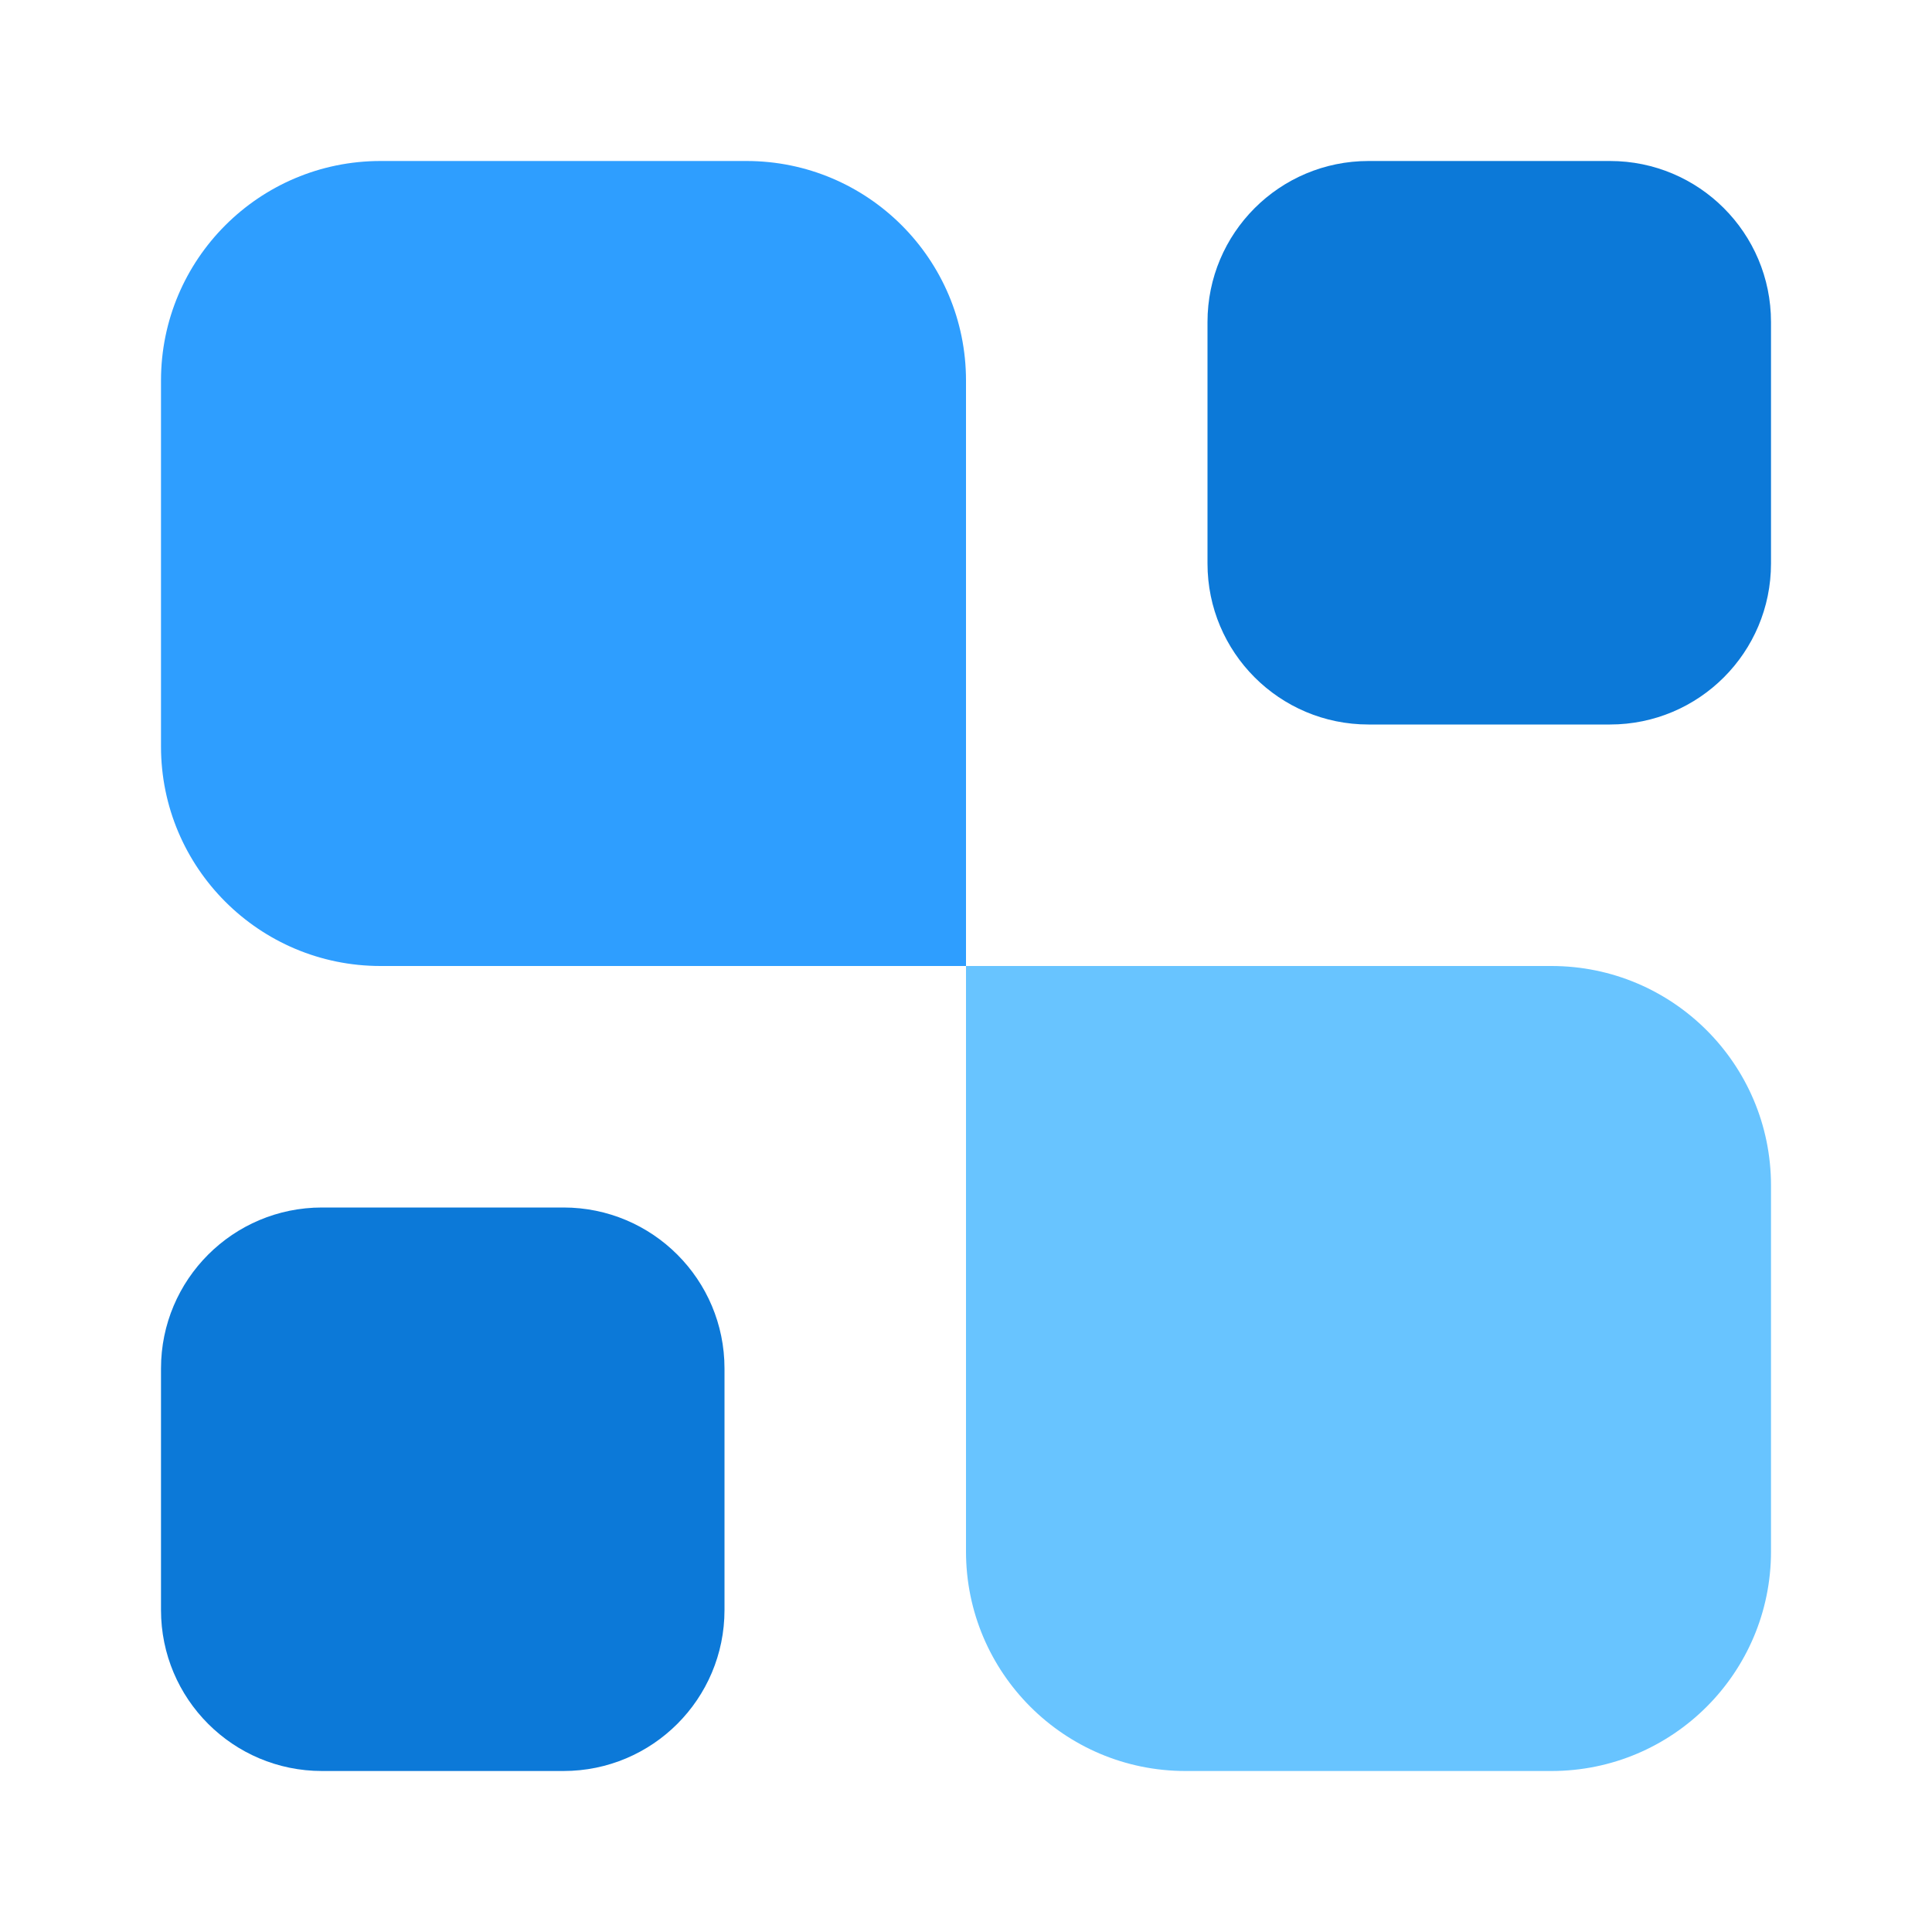
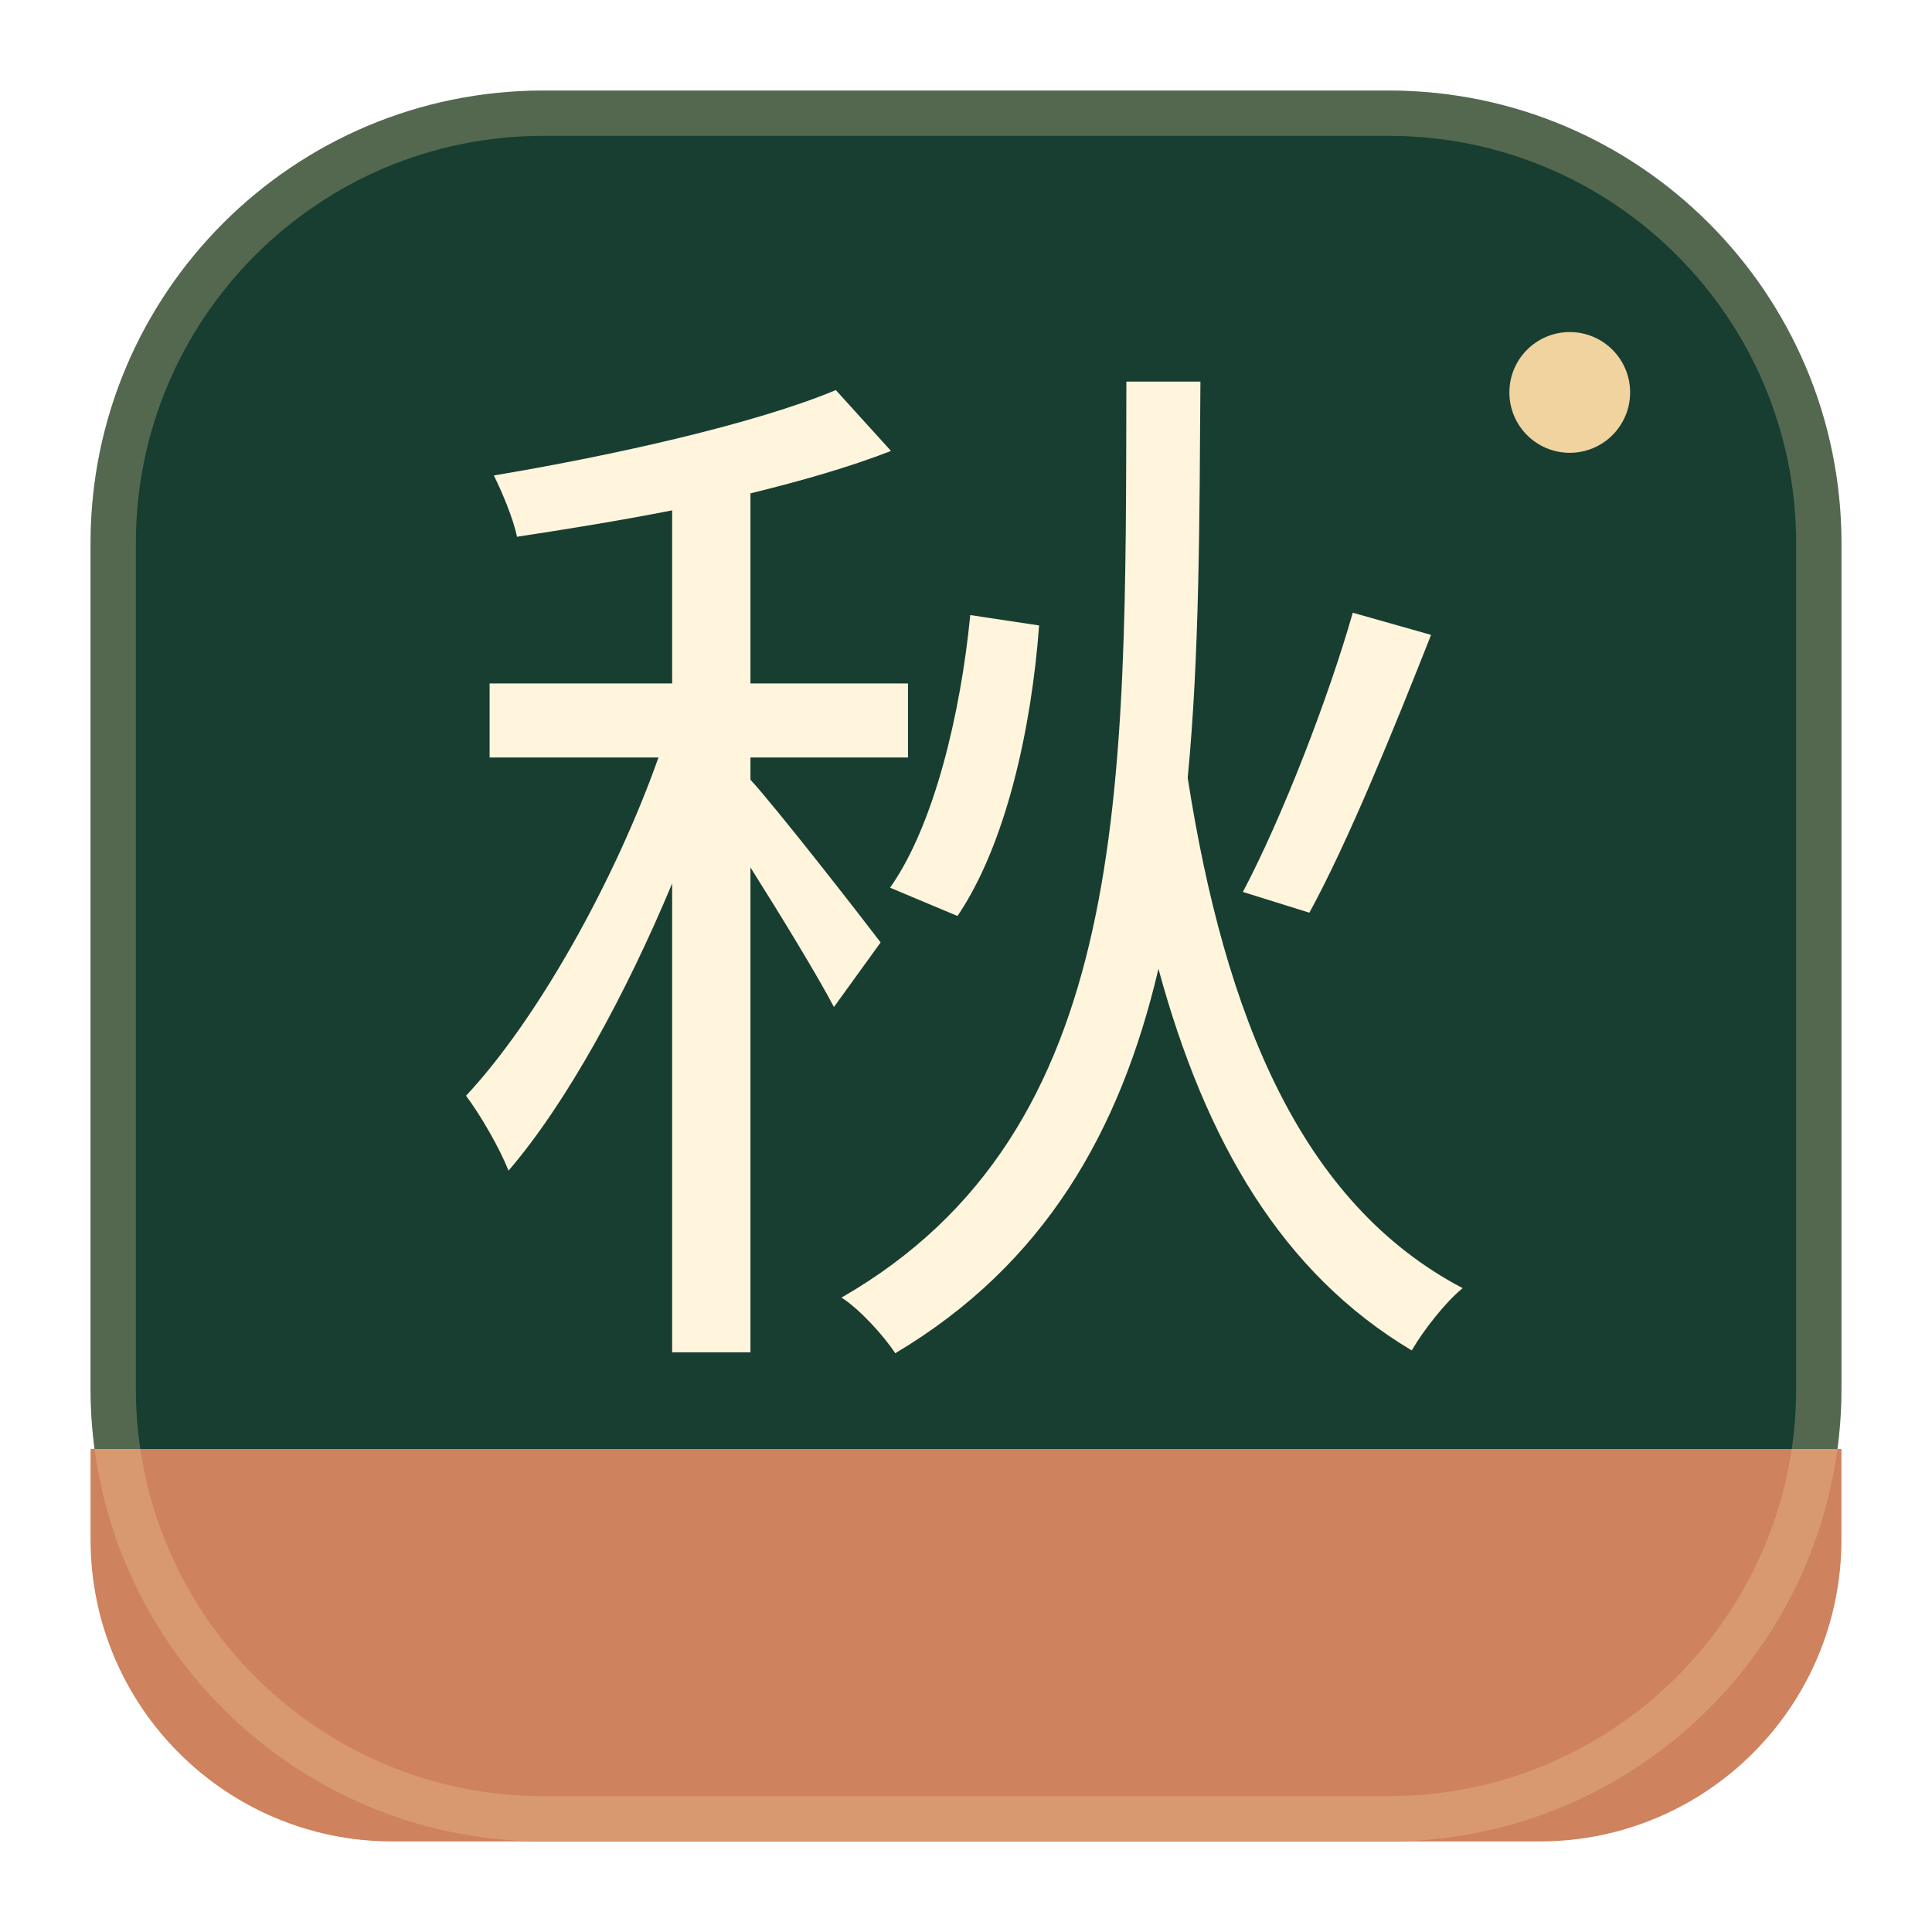
- <svg xmlns="http://www.w3.org/2000/svg" width="24" height="24" viewBox="0 0 24 24" fill="none">
-   <path d="M22 19.273C22 20.779 20.779 22 19.273 22H14.727C13.221 22 12 20.779 12 19.273V12H19.273C20.779 12 22 13.221 22 14.727V19.273Z" fill="#68C4FF" />
-   <path d="M20 2C21.105 2 22 2.895 22 4V7C22 8.105 21.105 9 20 9H17C15.895 9 15 8.105 15 7V4C15 2.895 15.895 2 17 2H20Z" fill="#0C79D8" />
-   <path d="M7 15C8.105 15 9 15.895 9 17V20C9 21.105 8.105 22 7 22H4C2.895 22 2 21.105 2 20V17C2 15.895 2.895 15 4 15H7Z" fill="#0C79D8" />
-   <path d="M12 12H4.727C3.221 12 2 10.779 2 9.273V4.727C2 3.221 3.221 2 4.727 2H9.273C10.779 2 12 3.221 12 4.727V12Z" fill="#2E9EFF" />
+ <svg xmlns="http://www.w3.org/2000/svg" width="64" height="64" viewBox="0 0 64 64" fill="none">
+   <rect x="3" y="3" width="58" height="58" rx="15" fill="#173E31" />
+   <path d="M3 48H61V51C61 56.523 56.523 61 51 61H13C7.477 61 3 56.523 3 51V48Z" fill="#CE825D" />
+   <rect x="3.75" y="3.75" width="56.5" height="56.5" rx="14.25" stroke="#F0D39E" stroke-opacity=".28" stroke-width="1.5" />
+   <text x="32" y="42" fill="#FFF4DC" font-family="STSong, SimSun, serif" font-size="35" text-anchor="middle">秋</text>
+   <circle cx="52" cy="13" r="2" fill="#F0D39E" />
</svg>
